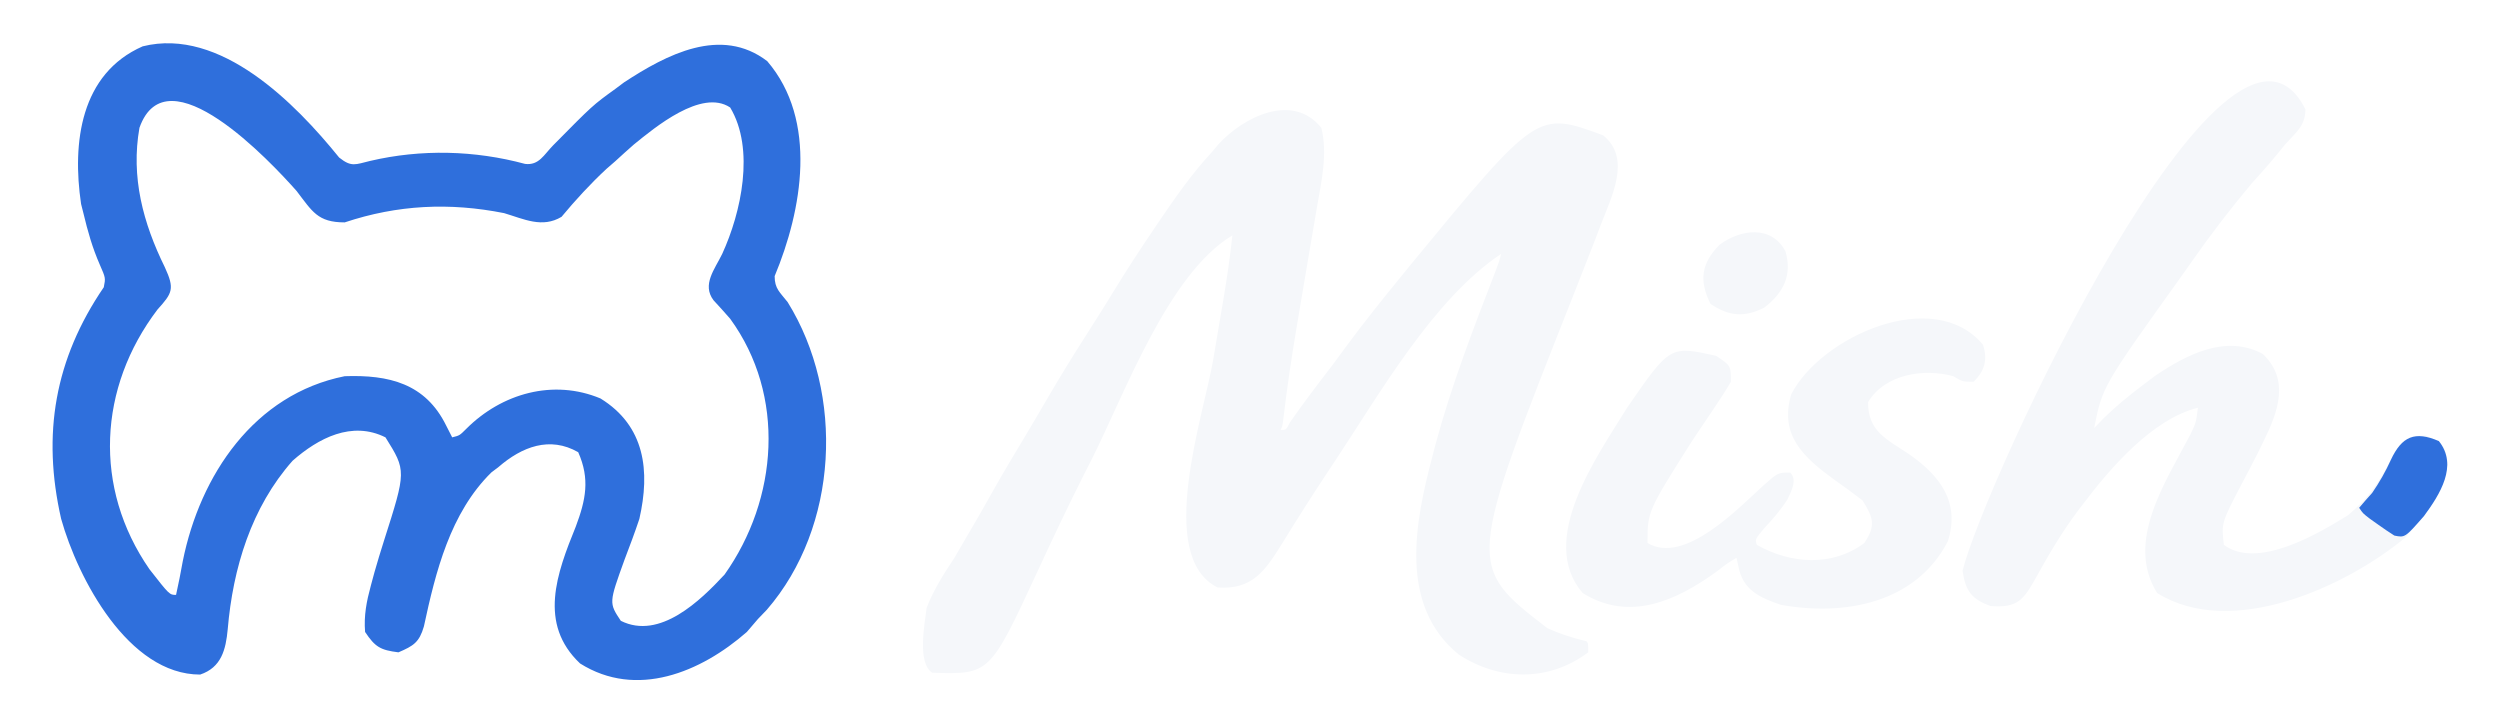
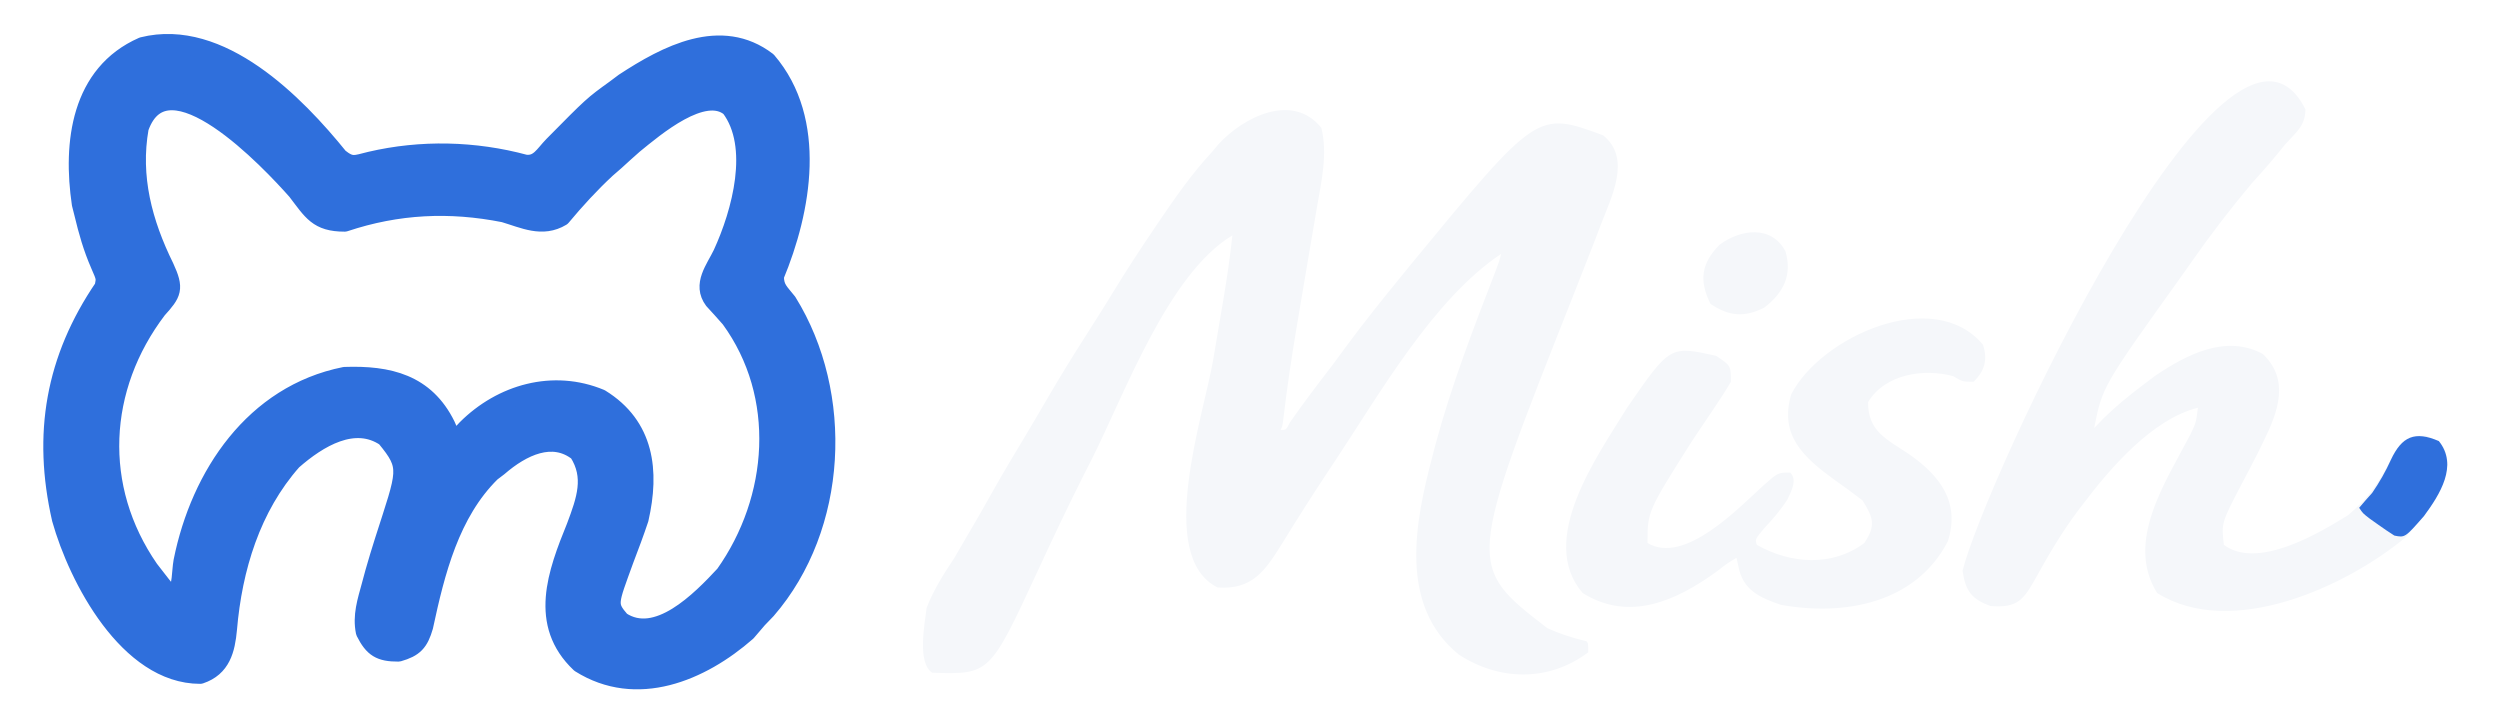
<svg xmlns="http://www.w3.org/2000/svg" viewBox="0 0 1349 391" role="img" aria-labelledby="title">
  <g transform="translate(-19 -60)">
-     <path d="M0 0 C6.677 5.341 8.72 3.747 16.812 1.812 C44.243 -4.601 73.121 -3.917 100.344 3.445 C107.837 4.338 110.419 -1.427 115.465 -6.57 C136.869 -28.246 136.869 -28.246 149 -37 C150.567 -38.176 152.135 -39.351 153.75 -40.562 C176.662 -55.565 206.059 -71.072 231 -52 C258.417 -20.013 249.877 28.296 235 64 C235 70.799 237.805 72.644 242 78 C272.848 127.699 269.52 199.293 230.75 244.062 C229.183 245.692 227.615 247.321 226 249 C224.02 251.31 222.04 253.62 220 256 C195.182 277.754 160.485 292.205 130 273 C107.306 251.566 117.45 224.376 127.66 199.227 C133.099 184.752 135.429 173.466 129 159 C113.642 150.224 98.64 156.058 86 167 C84.721 167.969 83.442 168.939 82.125 169.938 C59.919 191.807 52.067 223.566 45.738 253.012 C43.247 261.593 40.137 263.513 32 267 C22.254 265.782 19.426 264.138 14 256 C13.285 247.078 14.794 239.531 17.125 230.938 C17.763 228.579 18.401 226.22 19.059 223.789 C20.686 218.098 22.384 212.449 24.188 206.812 C36.254 169.006 36.254 169.006 25 151 C6.855 141.928 -11.221 151.406 -25.125 163.625 C-47.386 188.758 -57.32 221.547 -60.125 254.562 C-61.14 265.51 -63.536 275.179 -75 279 C-113.732 279 -140.98 227.15 -150 195 C-160.433 149.303 -153.456 108.752 -127 70 C-126 65 -126 65 -129.125 57.875 C-133.21 48.519 -135.624 39.911 -138 30 C-138.412 28.371 -138.825 26.741 -139.25 25.062 C-144.151 -8.018 -139.557 -45.26 -106 -60 C-64.081 -70.48 -23.528 -29.13 0 0 Z M-107.75 -16.062 C-112.45 10.491 -105.827 35.294 -94.062 59.188 C-88.652 70.924 -89.981 73.117 -98 82 C-129.932 124.037 -132.826 178.14 -102.375 222.125 C-91.527 236 -91.527 236 -88 236 C-86.659 229.965 -85.452 223.9 -84.375 217.812 C-75.019 171.339 -45.854 127.771 3 118 C26.778 117.174 46.547 121.846 57.75 144.625 C58.822 146.729 59.895 148.832 61 151 C65 150 65 150 68.625 146.375 C87.76 127.24 115.567 119.38 141 130 C165.121 144.865 167.901 169.182 162 195 C159.536 202.413 156.785 209.703 154 217 C145.561 240.342 145.561 240.342 152 250 C173.008 260.504 195.007 239.012 208 225 C236.862 184.298 241.167 128.423 211 87 C208.047 83.625 205.055 80.283 202 77 C195.677 68.57 202.657 60.349 206.711 51.984 C216.922 29.749 224.466 -4.556 211 -27 C195.576 -37.282 170.241 -16.127 159 -7 C155.633 -4.038 152.297 -1.04 149 2 C147.433 3.361 145.865 4.722 144.25 6.125 C135.56 14.194 127.593 22.888 120 32 C109.593 38.244 99.772 33.217 89 30 C59.639 24.17 31.536 25.488 3 35 C-11.626 35 -14.462 29.108 -23 18 C-36.76 2.48 -92.978 -57.74 -107.75 -16.062 Z " fill="#2F6FDC" transform="translate(202,145)" />
+     <path d="M 0 0 C 6.677 5.341 8.72 3.747 16.812 1.812 C 44.243 -4.601 73.121 -3.917 100.344 3.445 C 107.837 4.338 110.419 -1.427 115.465 -6.57 C 136.869 -28.246 136.869 -28.246 149 -37 C 150.567 -38.176 152.135 -39.351 153.75 -40.562 C 176.662 -55.565 206.059 -71.072 231 -52 C 258.417 -20.013 249.877 28.296 235 64 C 235 70.799 237.805 72.644 242 78 C 272.848 127.699 269.52 199.293 230.75 244.062 C 229.183 245.692 227.615 247.321 226 249 C 224.02 251.31 222.04 253.62 220 256 C 195.182 277.754 160.485 292.205 130 273 C 107.306 251.566 117.45 224.376 127.66 199.227 C 133.099 184.752 137.545 172.326 129 159 C 115.148 148 98.64 156.058 86 167 C 84.721 167.969 83.442 168.939 82.125 169.938 C 59.919 191.807 52.067 223.566 45.738 253.012 C 43.247 261.593 40.513 264.571 32 267 C 22.178 267.026 18.396 264.737 14 256 C 12.205 247.231 14.794 239.531 17.125 230.938 C 17.763 228.579 18.401 226.22 19.059 223.789 C 20.686 218.098 22.384 212.449 24.188 206.812 C 36.254 169.006 38.52 167.373 25 151 C 8.203 139.625 -11.221 151.406 -25.125 163.625 C -47.386 188.758 -57.32 221.547 -60.125 254.562 C -61.14 265.51 -63.536 275.179 -75 279 C -113.732 279 -140.98 227.15 -150 195 C -160.433 149.303 -153.456 108.752 -127 70 C -126 65 -126 65 -129.125 57.875 C -133.21 48.519 -135.624 39.911 -138 30 C -138.412 28.371 -138.825 26.741 -139.25 25.062 C -144.151 -8.018 -139.557 -45.26 -106 -60 C -64.081 -70.48 -23.528 -29.13 0 0 Z M -107.75 -16.062 C -112.45 10.491 -105.827 35.294 -94.062 59.188 C -88.652 70.924 -89.981 73.117 -98 82 C -129.932 124.037 -132.826 178.14 -102.375 222.125 C -91.527 236 -91.344 237.123 -88 236 C -84.808 230.706 -85.452 223.9 -84.375 217.812 C -75.019 171.339 -45.854 127.771 3 118 C 26.778 117.174 46.547 121.846 57.75 144.625 C 58.822 146.729 59.265 149.293 61 151 C 65.111 151.318 65 150 68.625 146.375 C 87.76 127.24 115.567 119.38 141 130 C 165.121 144.865 167.901 169.182 162 195 C 159.536 202.413 156.785 209.703 154 217 C 145.561 240.342 144.411 241.217 152 250 C 171.54 263.033 195.007 239.012 208 225 C 236.862 184.298 241.167 128.423 211 87 C 208.047 83.625 205.055 80.283 202 77 C 195.677 68.57 202.657 60.349 206.711 51.984 C 216.922 29.749 226.768 -6.109 211 -27 C 196.752 -38.858 170.241 -16.127 159 -7 C 155.633 -4.038 152.297 -1.04 149 2 C 147.433 3.361 145.865 4.722 144.25 6.125 C 135.56 14.194 127.593 22.888 120 32 C 109.593 38.244 99.772 33.217 89 30 C 59.639 24.17 31.536 25.488 3 35 C -11.626 35 -14.462 29.108 -23 18 C -36.76 2.48 -92.978 -57.74 -107.75 -16.062 Z" fill="#2F6FDC" stroke="#2F6FDC" stroke-width="10" stroke-linecap="round" stroke-linejoin="round" transform="translate(202 145)" />
  </g>
  <path d="M0 0 C0 8.978 -5.147 12.423 -11 19 C-11.763 19.938 -11.763 19.938 -15.625 24.688 C-19.944 29.932 -24.455 34.951 -29 40 C-40.288 53.478 -51.026 67.366 -61.07 81.793 C-63.025 84.6 -64.999 87.395 -66.992 90.176 C-109.506 149.529 -109.506 149.529 -114 172 C-112.309 170.247 -110.618 168.494 -108.875 166.688 C-102.216 160.21 -95.412 154.591 -88 149 C-85.731 147.288 -83.463 145.576 -81.125 143.812 C-64.185 132.371 -42.923 121.231 -23 132 C-8.368 145.946 -14.694 163.069 -22.562 179.062 C-23.095 180.149 -23.095 180.149 -25.789 185.645 C-28.605 191.219 -31.492 196.743 -34.438 202.25 C-45.362 223.2 -45.362 223.2 -44 235 C-25.979 248.516 7.106 228.896 23 219 C34.261 209.659 40.639 200.133 47 187 C51.983 178.28 54.894 176 65 176 C74.452 180.051 75.719 181.753 77 192 C73.874 204.502 68.39 214.278 60 224 C58.02 226.31 56.04 228.62 54 231 C21.822 257.662 -39.949 286.032 -80 261 C-97.349 233.242 -75.45 201.15 -62.062 175.438 C-59 169 -59 169 -58 161 C-82.504 167.126 -105.157 193.362 -120 213 C-120.987 214.294 -121.975 215.588 -122.992 216.922 C-131.327 228.101 -138.273 239.801 -145 252 C-151.963 264.49 -155.066 269.233 -170 268 C-180.106 264.253 -183.443 259.896 -185 249 C-173.837 203.154 -41.687 -83.375 0 0 Z " fill="#F5F7FA" transform="translate(1244,59)" />
  <path d="M0 0 C3.487 13.948 0.051 28.925 -2.375 42.812 C-2.551 43.859 -2.551 43.859 -3.444 49.154 C-4.618 56.105 -5.809 63.052 -7 70 C-8.761 80.373 -10.509 90.749 -12.25 101.125 C-12.678 103.672 -13.107 106.219 -13.548 108.843 C-16.17 124.576 -18.533 140.288 -20.379 156.133 C-21 161 -21 161 -22 163 C-19 163 -19 163 -17 159 C-9.657 148.423 -1.863 138.193 6 128 C8.318 124.858 10.63 121.712 12.938 118.562 C22.877 105.038 33.387 91.996 44 79 C44.763 78.062 44.763 78.062 48.625 73.312 C116.482 -9.086 116.482 -9.086 152 4 C167.566 16.453 156.51 37.238 150.688 52.562 C149.632 55.342 148.576 58.121 147.488 60.984 C143.828 70.445 140.112 79.882 136.375 89.312 C78.223 236.28 78.223 236.28 122 270 C129.206 273.203 135.42 275.191 143 277 C144 278 144 278 144 283 C122.682 298.988 96.135 298.471 74.125 284.188 C41.509 257.538 50.522 212.751 60 177 C60.518 174.983 61.036 172.965 61.57 170.887 C70.191 138.973 82.173 107.855 94.094 77.047 C96 72 96 72 97 68 C60.445 92.37 31.361 143.618 7.125 180.125 C5.995 181.824 4.864 183.523 3.699 185.273 C-4.767 198.041 -12.979 210.948 -21 224 C-30.26 238.932 -37.167 249.359 -56 248 C-89.687 231.157 -63.424 154.981 -58.375 125.188 C-57.207 118.289 -56.041 111.39 -54.88 104.49 C-54.162 100.229 -53.441 95.968 -52.716 91.708 C-50.827 80.491 -49.223 69.309 -48 58 C-82.895 78.937 -106.483 144.48 -124 179 C-125.378 181.715 -126.756 184.43 -128.176 187.227 C-136.796 204.334 -144.985 221.602 -153 239 C-178.93 294.981 -178.93 294.981 -210 294 C-218.215 288.523 -214.003 267.601 -213 259 C-209.169 249.151 -203.828 240.78 -198 232 C-195.6 227.931 -193.224 223.848 -190.875 219.75 C-189.726 217.794 -188.578 215.839 -187.395 213.824 C-184.059 208.101 -180.802 202.341 -177.562 196.562 C-171.878 186.465 -165.956 176.527 -159.965 166.609 C-155.689 159.481 -151.497 152.307 -147.312 145.125 C-140.764 133.93 -134.009 122.911 -127 112 C-125.018 108.877 -123.039 105.752 -121.062 102.625 C-120.06 101.041 -119.057 99.456 -118.023 97.824 C-116.049 94.674 -114.095 91.51 -112.164 88.332 C-105.203 76.886 -97.873 65.724 -90.375 54.625 C-89.421 53.211 -88.468 51.798 -87.485 50.342 C-78.636 37.309 -69.754 24.545 -59 13 C-58.423 12.309 -58.423 12.309 -55.5 8.812 C-42.015 -5.877 -15.446 -19.308 0 0 Z " fill="#F5F7FA" transform="translate(713,69)" />
  <path d="M0 0 C3.746 12.887 -1.052 22.35 -11.438 30.375 C-22.216 35.764 -30.392 35.072 -40.438 28.375 C-46.804 15.641 -45.357 6.39 -35.562 -3.562 C-24.311 -11.916 -7.553 -14.332 0 0 Z " fill="#F5F7FA" transform="translate(963.4375,135.625)" />
  <path d="M0 0 C2.702 8.107 0.852 14.148 -5 20 C-11 20 -11 20 -16 17 C-31.969 12.625 -52.925 15.875 -62 31 C-62 46.843 -52.062 50.921 -40 59 C-23.198 70.632 -12.205 84.996 -18.938 106.062 C-36.142 139.419 -74.517 146.601 -109 140.375 C-120.465 136.485 -129.686 132.391 -132 119.375 C-132.165 118.653 -132.165 118.653 -133 115 C-138 118 -138 118 -143.312 122.125 C-165.439 138.254 -190.815 149.74 -216 134 C-240.535 105.376 -208.32 60.469 -192 34 C-168.881 0.471 -168.881 0.471 -144 6 C-136 11.333 -136 11.333 -136 20 C-139.064 25.198 -142.348 30.267 -145.75 35.25 C-147.689 38.128 -149.625 41.009 -151.559 43.891 C-153.354 46.567 -155.15 49.243 -157 52 C-181 89.944 -181 89.944 -181 107 C-161.101 118.939 -132.019 88.29 -118.5 76 C-110.625 69 -110.625 69 -104 69 C-99.95 73.05 -103.609 79.343 -105.438 83.375 C-109.141 89.223 -113.248 93.98 -118 99 C-123 105 -123 105 -122 108 C-103.989 118.292 -81.323 119.992 -64 107 C-57.705 97.558 -59.117 93.412 -65 84 C-69.913 80.217 -74.922 76.558 -80 73 C-96.664 60.866 -110.055 48.984 -103.438 26.75 C-87.505 -4.298 -26.53 -31.836 0 0 Z " fill="#F5F7FA" transform="translate(1070,186)" />
  <path d="M0 0 C10.516 13.145 0.614 28.727 -8 40.438 C-18.266 52.147 -18.266 52.147 -24 51 C-26.954 49.131 -29.845 47.16 -32.688 45.125 C-33.442 44.59 -33.442 44.59 -37.262 41.883 C-41 39 -41 39 -43 36 C-40.722 33.286 -38.374 30.63 -36 28 C-31.996 22.169 -28.806 16.574 -25.875 10.125 C-19.914 -2.575 -12.928 -5.541 0 0 Z " fill="#2F6FDC" transform="translate(1316,238)" />
</svg>
